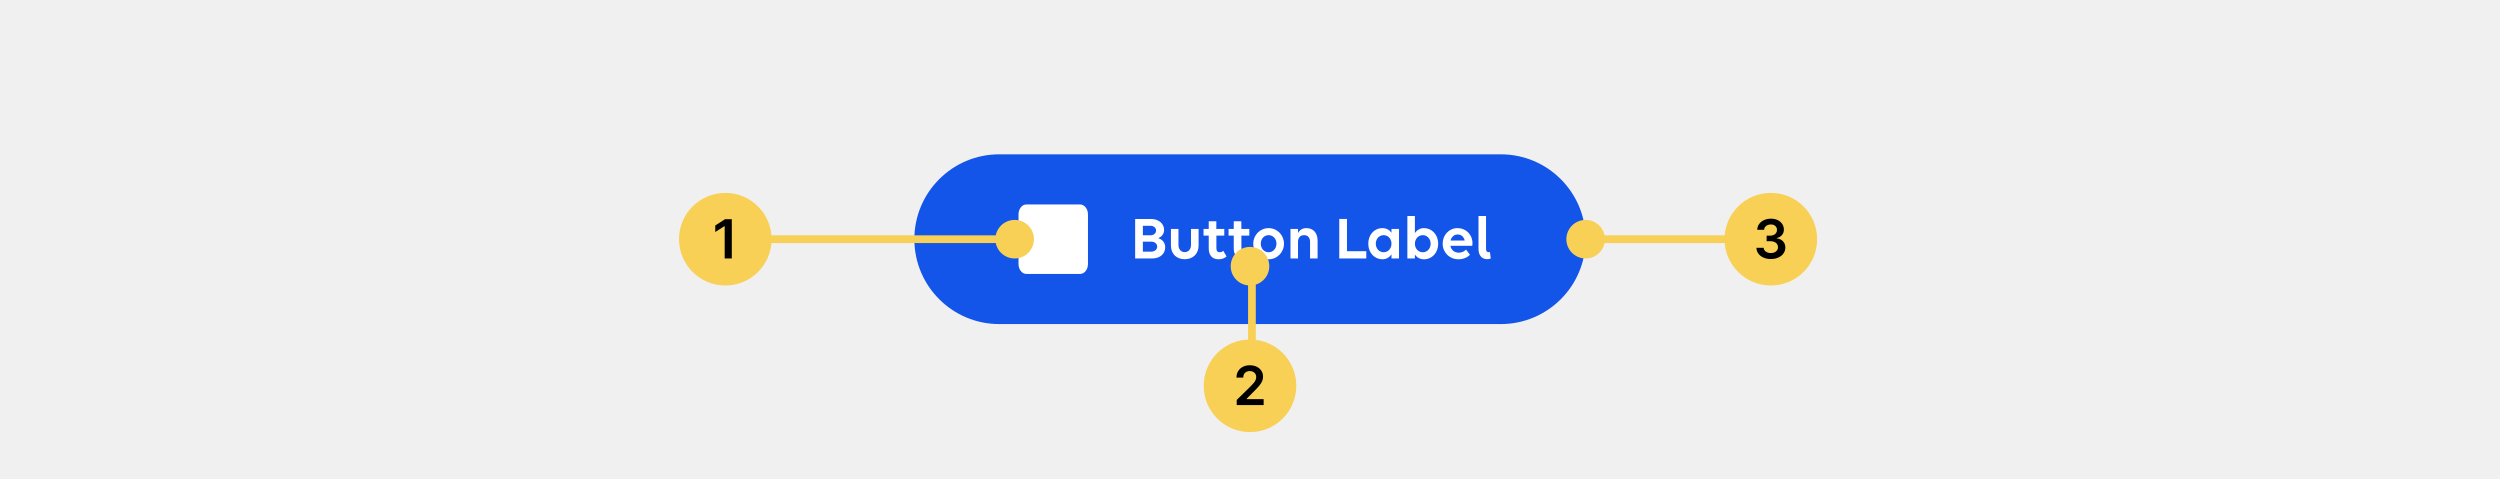
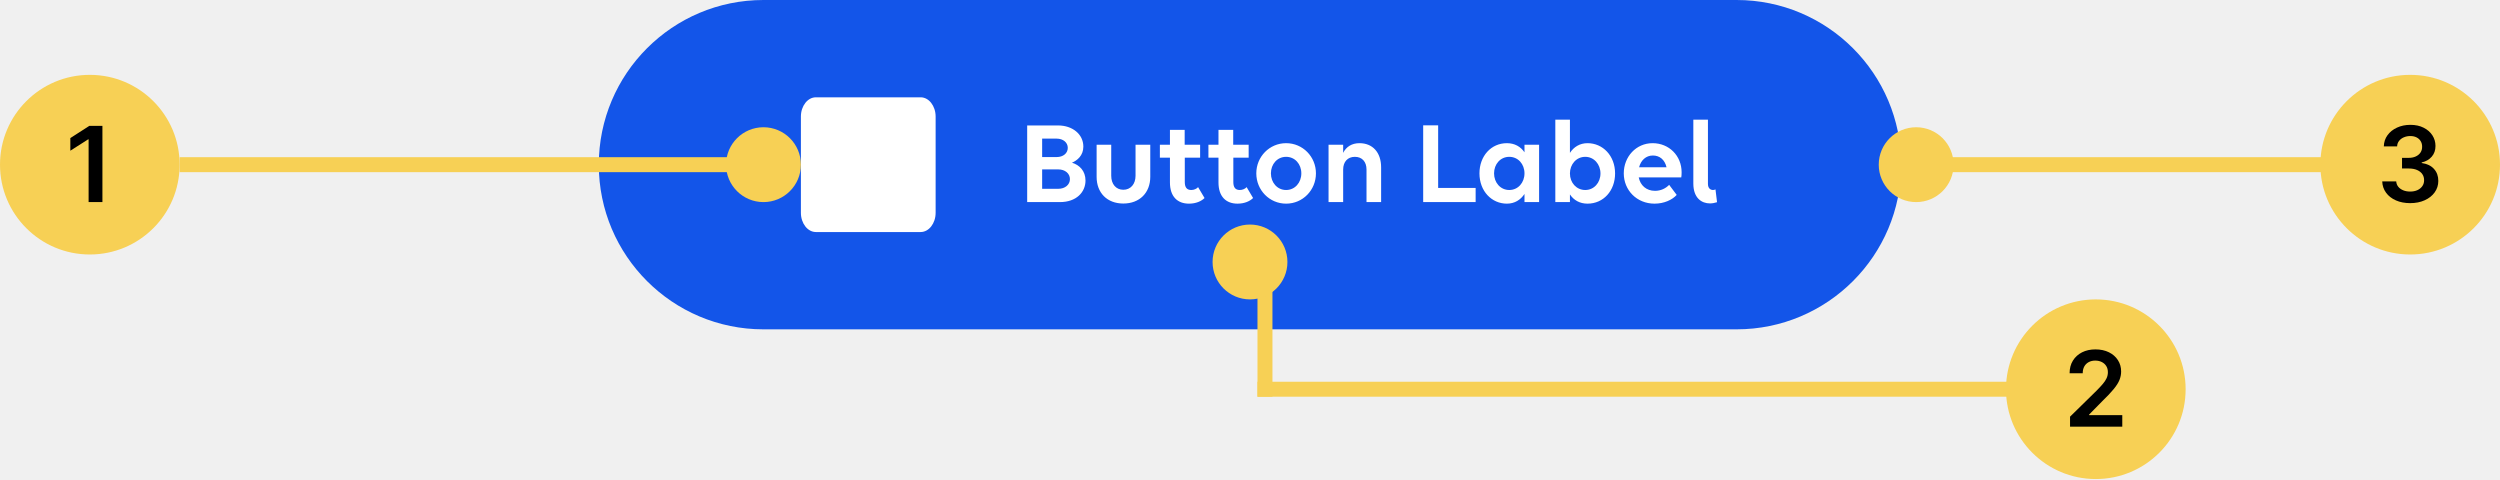
- <svg xmlns="http://www.w3.org/2000/svg" width="648" height="124" viewBox="0 0 648 124" fill="none">
-   <rect x="237" y="40" width="174" height="44" rx="22" fill="#1355E9" />
-   <path fill-rule="evenodd" clip-rule="evenodd" d="M264 55.571V68.429C264 69.843 264.9 71 266 71H280C281.1 71 282 69.843 282 68.429V55.571C282 54.157 281.1 53 280 53H266C264.9 53 264 54.157 264 55.571Z" fill="white" />
-   <path d="M294.231 67V56.76H298.359C300.279 56.76 301.735 57.928 301.735 59.592C301.735 60.792 300.903 61.448 300.215 61.736C301.223 62.04 302.023 62.84 302.023 64.12C302.023 65.656 300.823 67 298.599 67H294.231ZM298.167 58.52H296.231V60.984H298.167C299.047 60.984 299.655 60.472 299.655 59.752C299.655 59.032 299.031 58.52 298.167 58.52ZM298.391 62.632H296.231V65.224H298.391C299.287 65.224 299.943 64.68 299.943 63.928C299.943 63.176 299.287 62.632 298.391 62.632ZM305.46 59.336V63.48C305.46 64.6 306.1 65.352 307.076 65.352C308.052 65.352 308.708 64.6 308.708 63.48V59.336H310.676V63.624C310.676 65.768 309.236 67.192 307.076 67.192C304.916 67.192 303.508 65.768 303.508 63.624V59.336H305.46ZM311.96 61.064V59.336H313.304V57.352H315.272V59.336H317.336V61.064H315.288V64.328C315.288 65.048 315.576 65.384 316.152 65.384C316.52 65.384 316.872 65.224 317.064 65L317.928 66.456C317.512 66.872 316.792 67.208 315.848 67.208C314.296 67.208 313.304 66.248 313.304 64.376V61.064H311.96ZM318.445 61.064V59.336H319.789V57.352H321.757V59.336H323.821V61.064H321.773V64.328C321.773 65.048 322.061 65.384 322.637 65.384C323.005 65.384 323.357 65.224 323.549 65L324.413 66.456C323.997 66.872 323.277 67.208 322.333 67.208C320.781 67.208 319.789 66.248 319.789 64.376V61.064H318.445ZM328.826 67.208C326.602 67.208 324.842 65.4 324.842 63.16C324.842 60.936 326.602 59.128 328.826 59.128C331.05 59.128 332.81 60.936 332.81 63.16C332.81 65.4 331.05 67.208 328.826 67.208ZM328.826 65.384C330.01 65.384 330.858 64.392 330.858 63.16C330.858 61.928 330.01 60.952 328.826 60.952C327.642 60.952 326.794 61.928 326.794 63.16C326.794 64.392 327.642 65.384 328.826 65.384ZM334.494 67V59.336H336.446V60.424C336.846 59.608 337.614 59.128 338.622 59.128C340.382 59.128 341.518 60.36 341.518 62.36V67H339.566V62.648C339.566 61.608 338.974 60.952 338.014 60.952C337.054 60.952 336.446 61.608 336.446 62.648V67H334.494ZM347.137 67V56.744H349.137V65.112H354.145V67H347.137ZM358.319 67.208C356.303 67.208 354.655 65.56 354.655 63.16C354.655 60.856 356.207 59.128 358.319 59.128C359.359 59.128 360.159 59.592 360.671 60.344V59.336H362.623V67H360.671V65.912C360.159 66.696 359.359 67.208 358.319 67.208ZM358.639 65.384C359.823 65.384 360.671 64.392 360.671 63.16C360.671 61.928 359.823 60.952 358.639 60.952C357.455 60.952 356.607 61.928 356.607 63.16C356.607 64.392 357.455 65.384 358.639 65.384ZM369.095 59.128C371.111 59.128 372.775 60.776 372.775 63.176C372.775 65.48 371.223 67.208 369.095 67.208C368.055 67.208 367.255 66.744 366.743 65.976V67H364.791V55.992H366.743V60.424C367.255 59.64 368.055 59.128 369.095 59.128ZM368.791 60.952C367.607 60.952 366.743 61.944 366.743 63.176C366.743 64.408 367.607 65.384 368.791 65.384C369.959 65.384 370.823 64.408 370.823 63.176C370.823 61.944 369.959 60.952 368.791 60.952ZM378.048 67.208C375.664 67.208 373.936 65.4 373.936 63.16C373.936 60.936 375.584 59.128 377.792 59.128C379.984 59.128 381.664 60.808 381.664 63.016C381.664 63.272 381.648 63.576 381.616 63.704H375.936C376.144 64.76 376.944 65.496 378.112 65.496C378.896 65.496 379.552 65.16 380 64.696L381.008 66.04C380.416 66.696 379.328 67.208 378.048 67.208ZM377.824 60.776C376.896 60.776 376.224 61.416 375.984 62.344H379.648C379.408 61.32 378.72 60.776 377.824 60.776ZM386.189 65.304L386.397 67.016C386.109 67.112 385.741 67.176 385.453 67.176C384.349 67.176 383.229 66.472 383.229 64.52V55.992H385.181V64.568C385.181 65.16 385.517 65.384 385.869 65.384C385.965 65.384 386.093 65.352 386.189 65.304Z" fill="white" />
-   <rect x="325.5" y="73" width="30" height="2" transform="rotate(90 325.5 73)" fill="#F7D055" />
-   <rect x="176" y="50" width="24" height="24" rx="12" fill="#F7D055" />
-   <path d="M189.683 56.818V67H187.838V58.613H187.779L185.397 60.134V58.444L187.928 56.818H189.683Z" fill="black" />
-   <rect x="312" y="88" width="24" height="24" rx="12" fill="#F7D055" />
-   <path d="M320.557 105V103.668L324.092 100.202C324.43 99.861 324.712 99.558 324.937 99.293C325.163 99.028 325.332 98.771 325.444 98.522C325.557 98.273 325.613 98.008 325.613 97.727C325.613 97.405 325.54 97.13 325.395 96.901C325.249 96.669 325.048 96.49 324.793 96.364C324.538 96.238 324.248 96.175 323.923 96.175C323.588 96.175 323.295 96.245 323.043 96.384C322.791 96.52 322.596 96.714 322.456 96.966C322.32 97.218 322.252 97.518 322.252 97.866H320.498C320.498 97.219 320.645 96.658 320.94 96.18C321.235 95.703 321.641 95.334 322.158 95.072C322.678 94.81 323.275 94.679 323.948 94.679C324.631 94.679 325.23 94.807 325.748 95.062C326.265 95.317 326.666 95.667 326.951 96.111C327.239 96.555 327.383 97.062 327.383 97.632C327.383 98.013 327.31 98.388 327.164 98.756C327.019 99.124 326.762 99.531 326.394 99.979C326.029 100.426 325.517 100.968 324.858 101.604L323.103 103.389V103.459H327.537V105H320.557Z" fill="black" />
-   <rect x="447" y="50" width="24" height="24" rx="12" fill="#F7D055" />
-   <path d="M458.999 67.139C458.283 67.139 457.647 67.017 457.09 66.771C456.537 66.526 456.099 66.185 455.778 65.747C455.456 65.31 455.286 64.804 455.266 64.231H457.135C457.152 64.506 457.243 64.746 457.408 64.952C457.574 65.154 457.795 65.311 458.07 65.424C458.345 65.537 458.653 65.593 458.994 65.593C459.359 65.593 459.682 65.53 459.964 65.404C460.246 65.275 460.466 65.096 460.625 64.867C460.784 64.638 460.862 64.375 460.859 64.077C460.862 63.769 460.783 63.497 460.62 63.261C460.458 63.026 460.222 62.842 459.914 62.709C459.609 62.577 459.241 62.511 458.81 62.511H457.911V61.089H458.81C459.165 61.089 459.475 61.028 459.74 60.905C460.009 60.782 460.219 60.61 460.372 60.388C460.524 60.162 460.599 59.902 460.595 59.607C460.599 59.319 460.534 59.069 460.401 58.856C460.272 58.641 460.088 58.474 459.85 58.354C459.614 58.235 459.337 58.175 459.019 58.175C458.708 58.175 458.419 58.232 458.154 58.344C457.889 58.457 457.675 58.618 457.513 58.827C457.35 59.032 457.264 59.278 457.254 59.562H455.479C455.493 58.992 455.657 58.492 455.972 58.061C456.29 57.627 456.714 57.289 457.244 57.047C457.775 56.802 458.37 56.679 459.029 56.679C459.709 56.679 460.299 56.807 460.799 57.062C461.303 57.314 461.692 57.653 461.967 58.081C462.243 58.508 462.38 58.981 462.38 59.498C462.383 60.071 462.214 60.552 461.873 60.94C461.535 61.327 461.091 61.581 460.541 61.7V61.78C461.256 61.879 461.805 62.144 462.186 62.575C462.571 63.003 462.761 63.535 462.758 64.171C462.758 64.741 462.595 65.252 462.271 65.702C461.949 66.15 461.505 66.501 460.938 66.756C460.375 67.012 459.729 67.139 458.999 67.139Z" fill="black" />
-   <rect x="198" y="61" width="62" height="2" fill="#F7D055" />
-   <circle cx="263" cy="62" r="5" fill="#F7D055" />
-   <circle cx="411" cy="62" r="5" fill="#F7D055" />
-   <circle cx="324" cy="69" r="5" fill="#F7D055" />
-   <rect x="411" y="61" width="37" height="2" fill="#F7D055" />
+ <svg xmlns="http://www.w3.org/2000/svg" width="334" height="64" viewBox="0 0 334 64" fill="none">
+   <rect x="80" width="174" height="44" rx="22" fill="#1355E9" />
+   <path fill-rule="evenodd" clip-rule="evenodd" d="M107 15.571V28.429C107 29.843 107.9 31 109 31H123C124.1 31 125 29.843 125 28.429V15.571C125 14.157 124.1 13 123 13H109C107.9 13 107 14.157 107 15.571Z" fill="white" />
+   <path d="M137.231 27V16.76H141.359C143.279 16.76 144.735 17.928 144.735 19.592C144.735 20.792 143.903 21.448 143.215 21.736C144.223 22.04 145.023 22.84 145.023 24.12C145.023 25.656 143.823 27 141.599 27H137.231ZM141.167 18.52H139.231V20.984H141.167C142.047 20.984 142.655 20.472 142.655 19.752C142.655 19.032 142.031 18.52 141.167 18.52ZM141.391 22.632H139.231V25.224H141.391C142.287 25.224 142.943 24.68 142.943 23.928C142.943 23.176 142.287 22.632 141.391 22.632ZM148.46 19.336V23.48C148.46 24.6 149.1 25.352 150.076 25.352C151.052 25.352 151.708 24.6 151.708 23.48V19.336H153.676V23.624C153.676 25.768 152.236 27.192 150.076 27.192C147.916 27.192 146.508 25.768 146.508 23.624V19.336H148.46ZM154.96 21.064V19.336H156.304V17.352H158.272V19.336H160.336V21.064H158.288V24.328C158.288 25.048 158.576 25.384 159.152 25.384C159.52 25.384 159.872 25.224 160.064 25L160.928 26.456C160.512 26.872 159.792 27.208 158.848 27.208C157.296 27.208 156.304 26.248 156.304 24.376V21.064H154.96ZM161.445 21.064V19.336H162.789V17.352H164.757V19.336H166.821V21.064H164.773V24.328C164.773 25.048 165.061 25.384 165.637 25.384C166.005 25.384 166.357 25.224 166.549 25L167.413 26.456C166.997 26.872 166.277 27.208 165.333 27.208C163.781 27.208 162.789 26.248 162.789 24.376V21.064H161.445ZM171.826 27.208C169.602 27.208 167.842 25.4 167.842 23.16C167.842 20.936 169.602 19.128 171.826 19.128C174.05 19.128 175.81 20.936 175.81 23.16C175.81 25.4 174.05 27.208 171.826 27.208ZM171.826 25.384C173.01 25.384 173.858 24.392 173.858 23.16C173.858 21.928 173.01 20.952 171.826 20.952C170.642 20.952 169.794 21.928 169.794 23.16C169.794 24.392 170.642 25.384 171.826 25.384ZM177.494 27V19.336H179.446V20.424C179.846 19.608 180.614 19.128 181.622 19.128C183.382 19.128 184.518 20.36 184.518 22.36V27H182.566V22.648C182.566 21.608 181.974 20.952 181.014 20.952C180.054 20.952 179.446 21.608 179.446 22.648V27H177.494ZM190.137 27V16.744H192.137V25.112H197.145V27H190.137ZM201.319 27.208C199.303 27.208 197.655 25.56 197.655 23.16C197.655 20.856 199.207 19.128 201.319 19.128C202.359 19.128 203.159 19.592 203.671 20.344V19.336H205.623V27H203.671V25.912C203.159 26.696 202.359 27.208 201.319 27.208ZM201.639 25.384C202.823 25.384 203.671 24.392 203.671 23.16C203.671 21.928 202.823 20.952 201.639 20.952C200.455 20.952 199.607 21.928 199.607 23.16C199.607 24.392 200.455 25.384 201.639 25.384ZM212.095 19.128C214.111 19.128 215.775 20.776 215.775 23.176C215.775 25.48 214.223 27.208 212.095 27.208C211.055 27.208 210.255 26.744 209.743 25.976V27H207.791V15.992H209.743V20.424C210.255 19.64 211.055 19.128 212.095 19.128ZM211.791 20.952C210.607 20.952 209.743 21.944 209.743 23.176C209.743 24.408 210.607 25.384 211.791 25.384C212.959 25.384 213.823 24.408 213.823 23.176C213.823 21.944 212.959 20.952 211.791 20.952ZM221.048 27.208C218.664 27.208 216.936 25.4 216.936 23.16C216.936 20.936 218.584 19.128 220.792 19.128C222.984 19.128 224.664 20.808 224.664 23.016C224.664 23.272 224.648 23.576 224.616 23.704H218.936C219.144 24.76 219.944 25.496 221.112 25.496C221.896 25.496 222.552 25.16 223 24.696L224.008 26.04C223.416 26.696 222.328 27.208 221.048 27.208ZM220.824 20.776C219.896 20.776 219.224 21.416 218.984 22.344H222.648C222.408 21.32 221.72 20.776 220.824 20.776ZM229.189 25.304L229.397 27.016C229.109 27.112 228.741 27.176 228.453 27.176C227.349 27.176 226.229 26.472 226.229 24.52V15.992H228.181V24.568C228.181 25.16 228.517 25.384 228.869 25.384C228.965 25.384 229.093 25.352 229.189 25.304Z" fill="white" />
+   <rect x="170" y="34" width="19" height="2" transform="rotate(90 170 34)" fill="#F7D055" />
+   <rect y="10" width="24" height="24" rx="12" fill="#F7D055" />
+   <path d="M13.683 16.818V27H11.838V18.613H11.779L9.397 20.134V18.444L11.928 16.818H13.683Z" fill="black" />
+   <rect x="268" y="40" width="24" height="24" rx="12" fill="#F7D055" />
+   <path d="M276.557 57V55.668L280.092 52.202C280.43 51.861 280.712 51.558 280.937 51.293C281.163 51.028 281.332 50.771 281.444 50.522C281.557 50.273 281.613 50.008 281.613 49.727C281.613 49.405 281.54 49.13 281.395 48.901C281.249 48.669 281.048 48.49 280.793 48.364C280.538 48.238 280.248 48.175 279.923 48.175C279.588 48.175 279.295 48.245 279.043 48.384C278.791 48.52 278.596 48.714 278.456 48.966C278.32 49.218 278.252 49.518 278.252 49.866H276.498C276.498 49.219 276.645 48.658 276.94 48.18C277.235 47.703 277.641 47.334 278.158 47.072C278.678 46.81 279.275 46.679 279.948 46.679C280.631 46.679 281.23 46.807 281.748 47.062C282.265 47.317 282.666 47.667 282.951 48.111C283.239 48.555 283.383 49.062 283.383 49.632C283.383 50.013 283.31 50.388 283.164 50.756C283.019 51.124 282.762 51.531 282.394 51.979C282.029 52.426 281.517 52.968 280.858 53.604L279.103 55.389V55.459H283.537V57H276.557Z" fill="black" />
+   <rect x="310" y="10" width="24" height="24" rx="12" fill="#F7D055" />
+   <path d="M321.999 27.139C321.283 27.139 320.647 27.017 320.09 26.771C319.537 26.526 319.099 26.185 318.778 25.747C318.456 25.31 318.286 24.804 318.266 24.231H320.135C320.152 24.506 320.243 24.746 320.408 24.952C320.574 25.154 320.795 25.311 321.07 25.424C321.345 25.537 321.653 25.593 321.994 25.593C322.359 25.593 322.682 25.53 322.964 25.404C323.246 25.275 323.466 25.096 323.625 24.867C323.784 24.639 323.862 24.375 323.859 24.077C323.862 23.768 323.783 23.497 323.62 23.261C323.458 23.026 323.222 22.842 322.914 22.709C322.609 22.577 322.241 22.511 321.81 22.511H320.911V21.089H321.81C322.165 21.089 322.475 21.027 322.74 20.905C323.009 20.782 323.219 20.61 323.372 20.388C323.524 20.162 323.599 19.902 323.595 19.607C323.599 19.319 323.534 19.069 323.401 18.857C323.272 18.641 323.088 18.474 322.85 18.354C322.614 18.235 322.337 18.175 322.019 18.175C321.708 18.175 321.419 18.232 321.154 18.345C320.889 18.457 320.675 18.618 320.513 18.827C320.35 19.032 320.264 19.277 320.254 19.562H318.479C318.493 18.992 318.657 18.492 318.972 18.061C319.29 17.627 319.714 17.289 320.244 17.047C320.775 16.802 321.37 16.679 322.029 16.679C322.709 16.679 323.299 16.807 323.799 17.062C324.303 17.314 324.692 17.653 324.967 18.081C325.243 18.509 325.38 18.981 325.38 19.498C325.383 20.071 325.214 20.552 324.873 20.94C324.535 21.327 324.091 21.581 323.541 21.7V21.78C324.256 21.879 324.805 22.144 325.186 22.575C325.571 23.003 325.761 23.535 325.758 24.171C325.758 24.741 325.595 25.252 325.271 25.702C324.949 26.15 324.505 26.501 323.938 26.756C323.375 27.012 322.729 27.139 321.999 27.139Z" fill="black" />
+   <rect x="168" y="51" width="102" height="2" fill="#F7D055" />
+   <rect x="24" y="21" width="80" height="2" fill="#F7D055" />
+   <circle cx="102" cy="22" r="5" fill="#F7D055" />
+   <circle cx="256" cy="22" r="5" fill="#F7D055" />
+   <circle cx="167" cy="35" r="5" fill="#F7D055" />
+   <rect x="254" y="21" width="60" height="2" fill="#F7D055" />
</svg>
